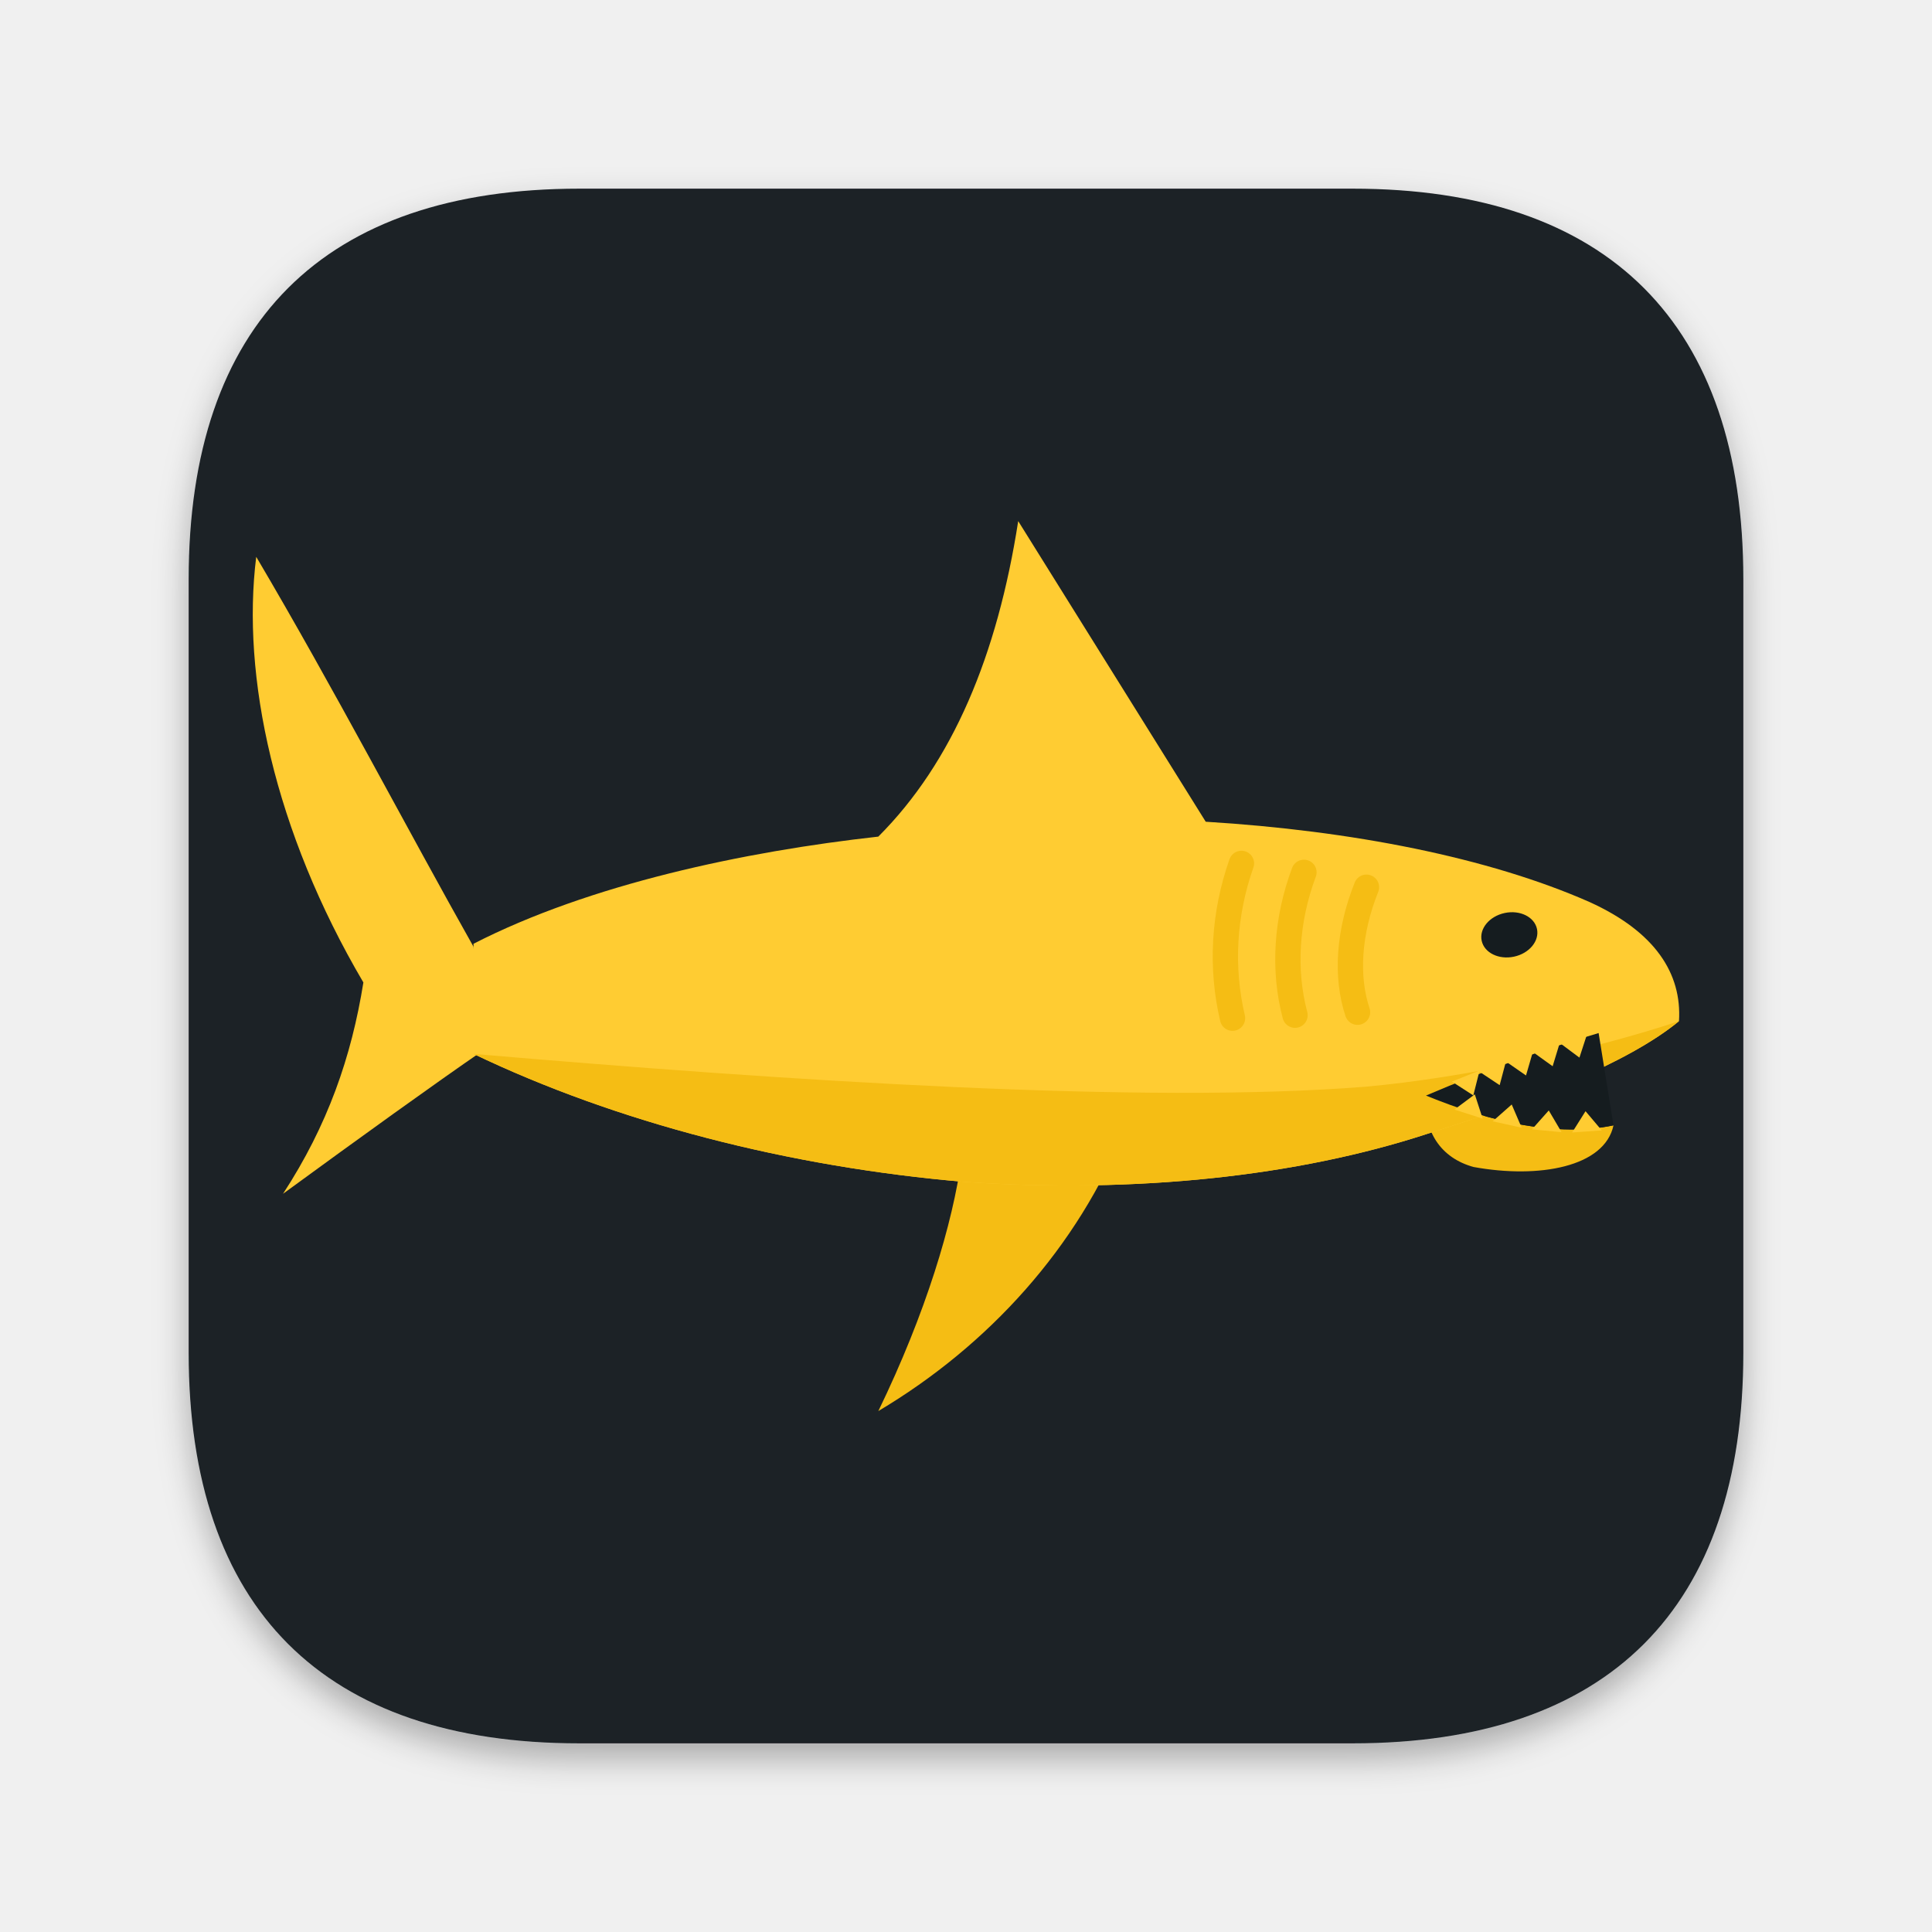
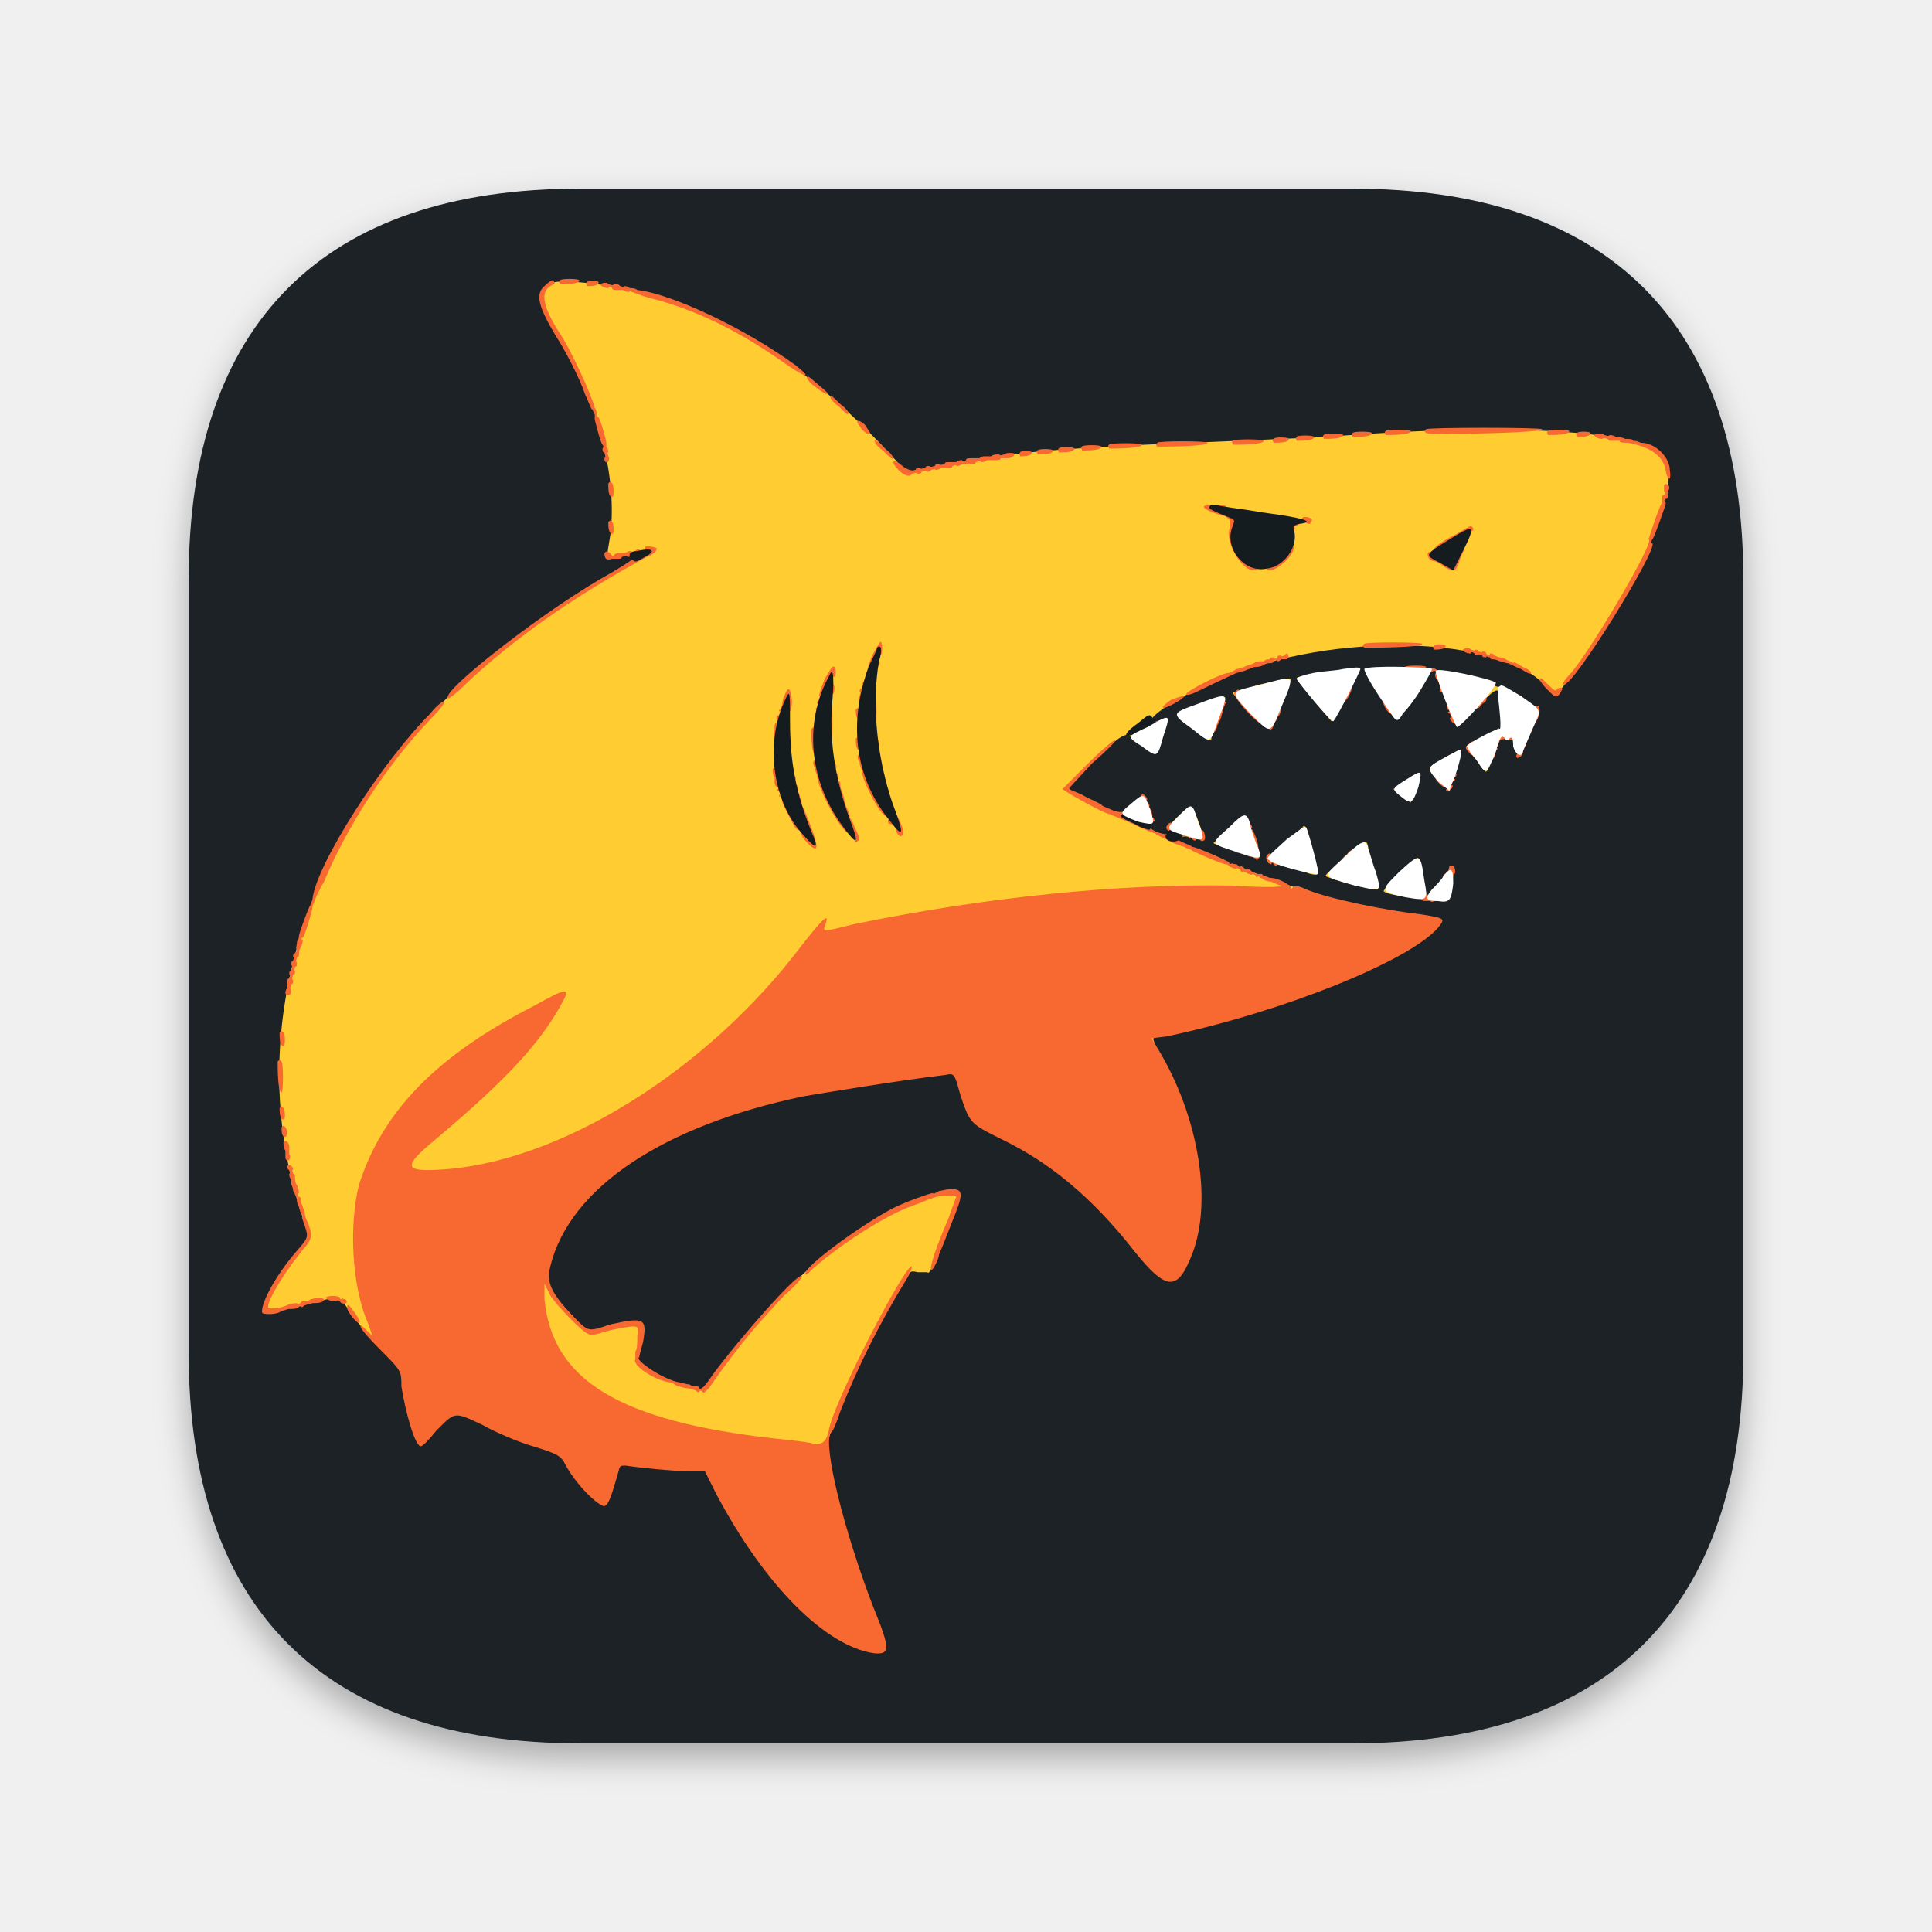
<svg xmlns="http://www.w3.org/2000/svg" width="1024" height="1024" viewBox="0 0 1024 1024">
  <defs>
    <filter id="shadow" x="-15%" y="-15%" width="130%" height="130%">
      <feDropShadow dx="0" dy="8" stdDeviation="9" flood-color="#000000" flood-opacity="0.3" />
    </filter>
  </defs>
  <path d="M 307 100 H 717 C 852.5 100 924 171.5 924 307 V 717 C 924 852.5 852.5 924 717 924 H 307 C 171.5 924 100 852.5 100 717 V 307 C 100 171.5 171.5 100 307 100 Z" fill="#1B2428" filter="url(#shadow)" />
-   <g id="shark" transform="translate(101.1 536.5) scale(0.7888)">
-     <path d="M 628 78 C 596 158 536 224 462 268 C 494 202 512 142 518 98 Z" fill="#F5BD14" />
-     <path d="M 190 -44 C 146 -122 96 -218 44 -306 C 34 -226 56 -122 116 -20 C 108 30 92 76 62 122 C 114 84 164 48 196 26 Z" fill="#FFCC32" />
-     <path d="M 830 56 C 874 74 918 84 956 76 C 950 104 906 112 862 104 C 840 98 828 80 830 56 Z" fill="#F5BD14" />
-     <path d="M 1000 6 C 1002 -26 984 -54 940 -74 C 872 -104 780 -122 682 -128 L 556 -330 C 542 -240 512 -168 462 -118 C 372 -108 268 -86 190 -46 L 190 28 C 286 74 402 104 520 114 C 636 122 744 110 830 82 C 900 60 966 34 1000 6 Z" fill="#FFCC32" />
-     <path d="M 190 28 C 286 74 402 104 520 114 C 636 122 744 110 830 82 C 900 60 966 34 1000 6 C 940 26 856 44 790 50 C 640 62 400 46 190 28 Z" fill="#F5BD14" />
-     <path d="M 706 -100 C 694 -66 692 -30 700 4" fill="none" stroke="#F5BD14" stroke-width="17" stroke-linecap="round" />
-     <path d="M 748 -94 C 736 -62 734 -28 742 2" fill="none" stroke="#F5BD14" stroke-width="17" stroke-linecap="round" />
-     <path d="M 790 -84 C 778 -54 776 -24 784 0" fill="none" stroke="#F5BD14" stroke-width="17" stroke-linecap="round" />
-     <ellipse cx="886" cy="-52" rx="19" ry="15" transform="rotate(-12 886 -52)" fill="#151C1F" />
-     <path d="M 830 56 C 872 38 912 24 946 14 L 956 76 C 918 84 874 74 830 56 Z" fill="#151C1F" />
-     <path d="M 847.4 46.6 L 861.8 55.9 L 866 39.2 Z M 865.2 39.5 L 879.5 49 L 883.9 32.4 Z M 883.1 32.7 L 897.2 42.5 L 902 26 Z M 901.2 26.3 L 915.1 36.3 L 920.1 19.9 Z M 919.3 20.2 L 933.1 30.5 L 938.4 14.2 Z M 849.1 65.4 L 862.8 55.2 L 868.1 71.5 Z M 874.8 73.3 L 887.6 62 L 894.3 77.6 Z M 901.2 78.7 L 912.5 66 L 921.1 80.6 Z M 928.2 80.8 L 937.2 66.5 L 948.1 79.4 Z" fill="#FFCC32" />
+   <g transform="translate(-20.9 -28.7) scale(1.0248)">
+     <path d="M 307 174 C 297 176 298 184 309 202 C 329 233 340 275 336 305 C 334 318 333 317 340 316 C 345 315 346 315 348 316 C 349 318 348 319 336 325 C 202 401 137 534 176 655 C 181 668 181 668 178 671 C 164 688 153 707 158 707 C 159 707 166 705 174 704 C 196 698 196 698 199 703 C 205 712 211 719 220 728 C 229 737 229 737 229 745 C 230 757 236 775 238 775 C 238 775 242 772 246 767 C 257 757 255 757 269 764 C 275 767 287 772 295 775 C 310 780 310 780 313 784 C 319 795 329 806 333 806 C 334 806 335 804 337 798 C 340 786 341 785 343 785 C 346 786 370 788 380 788 C 386 788 386 788 392 801 C 414 843 438 870 463 879 C 479 885 480 882 471 859 C 462 835 448 787 448 778 C 448 768 466 729 486 694 C 491 685 491 685 495 686 C 498 686 500 686 500 686 C 501 687 502 686 511 662 C 519 642 518 641 500 647 C 462 659 424 692 386 744 C 384 747 384 747 376 745 C 367 742 350 735 350 733 C 350 732 351 728 352 723 C 354 711 353 710 336 714 C 324 718 325 718 316 708 C 301 693 300 688 308 671 C 329 627 380 602 478 587 C 518 581 514 580 518 594 C 523 609 522 608 538 616 C 563 628 587 648 608 676 C 623 693 629 694 635 679 C 646 654 642 617 624 582 C 620 573 616 565 617 565 C 617 564 622 563 629 562 C 693 546 750 524 763 508 C 767 504 767 503 758 503 C 743 501 715 495 699 490 C 667 479 632 466 630 463 C 627 461 632 460 637 461 C 644 463 644 464 641 455 C 637 444 637 444 630 450 C 624 456 623 457 625 457 C 626 457 626 457 625 459 C 623 460 620 460 616 457 C 614 456 614 456 615 455 C 617 453 617 453 614 446 L 612 439 L 607 443 C 605 445 602 447 602 448 C 600 450 600 450 589 445 C 569 435 570 437 581 427 C 597 410 603 406 605 409 C 608 412 618 418 618 418 C 619 417 624 402 624 401 C 624 400 623 400 621 401 C 606 404 627 389 652 379 C 711 354 797 357 820 383 L 825 388 L 832 379 C 862 344 890 281 882 266 C 875 251 806 246 706 254 C 685 255 659 256 613 258 C 570 260 542 262 506 269 L 489 272 L 480 262 C 434 213 387 184 336 176 C 324 174 311 173 307 174 Z M 727 374 C 726 374 740 398 742 400 C 743 401 744 400 753 386 C 758 380 761 374 760 374 C 759 373 727 373 727 374 Z M 706 376 C 692 378 691 378 691 379 C 692 381 709 401 709 401 C 711 400 723 377 723 375 C 723 374 719 374 706 376 Z M 763 375 C 763 377 773 403 774 404 C 774 404 779 400 784 394 C 796 382 796 382 797 395 L 797 404 L 789 408 C 778 414 778 413 784 421 C 787 425 789 428 789 427 C 790 427 791 423 793 418 C 795 411 798 406 798 409 C 798 410 799 410 800 410 C 803 409 805 413 805 418 C 805 420 807 419 808 415 C 809 413 811 408 813 404 C 814 400 816 396 816 396 C 816 393 799 383 796 383 C 796 384 795 383 794 383 C 793 380 763 373 763 375 Z M 672 382 C 665 384 659 386 658 386 C 657 387 676 405 677 405 C 678 405 681 397 688 380 C 688 378 686 379 672 382 Z M 644 391 C 626 398 626 397 638 405 C 646 412 647 412 647 409 C 648 408 649 404 651 399 C 656 386 656 387 644 391 Z M 768 420 C 758 425 758 425 764 431 L 770 437 L 773 427 C 777 414 778 414 768 420 Z M 748 432 C 745 434 742 436 741 436 C 741 436 743 438 746 440 C 748 442 750 443 750 443 C 751 442 755 429 755 429 C 755 427 753 428 748 432 Z M 656 457 C 652 460 648 464 648 464 C 648 465 671 472 672 471 C 673 471 665 450 664 450 C 663 450 660 453 656 457 Z M 694 456 C 693 457 689 460 685 464 C 674 474 674 473 688 477 C 691 477 695 479 698 480 C 703 481 703 481 700 471 C 699 466 697 461 697 459 C 696 456 695 454 694 456 Z M 716 472 C 711 476 706 480 706 481 C 706 482 732 489 733 488 C 733 487 732 483 731 478 C 729 473 728 468 728 466 C 727 462 727 462 716 472 Z M 745 480 C 740 484 736 488 736 489 C 740 492 761 493 758 490 C 758 489 757 485 756 480 C 754 469 755 469 745 480 Z M 767 482 C 765 485 762 488 761 490 C 758 493 759 494 765 494 C 770 494 770 495 772 481 C 772 475 772 475 767 482 Z" fill="#FFCC32" />
+     <path d="M 310 173 C 309 174 310 174 310 175 C 313 175 320 175 320 173 C 320 172 310 172 310 173 Z M 302 176 C 297 180 299 187 308 202 C 312 208 320 223 323 232 C 325 236 326 240 327 240 C 327 241 328 242 328 242 C 328 243 328 243 328 244 C 328 244 328 245 328 245 C 329 249 331 257 332 258 C 332 258 333 259 332 260 C 332 261 332 262 333 262 C 333 263 334 264 333 265 C 333 266 333 267 334 267 C 335 268 336 265 335 264 C 335 263 334 262 335 262 C 335 261 335 260 334 259 C 334 258 334 257 334 257 C 334 256 331 245 330 244 C 329 243 329 243 329 242 C 329 242 329 242 329 242 C 329 242 329 240 328 239 C 327 234 316 209 309 199 C 301 186 300 179 305 176 C 307 175 308 174 307 174 C 307 172 305 173 302 176 Z M 324 174 C 323 175 324 175 324 176 C 326 176 330 176 330 174 C 330 173 324 173 324 174 Z M 331 175 C 331 176 333 177 335 177 C 335 176 336 176 337 177 C 337 178 338 178 339 178 C 341 178 342 178 343 178 C 344 179 345 179 346 179 C 346 178 347 178 347 179 C 348 179 352 181 356 182 C 380 188 402 199 425 215 C 436 223 442 225 432 217 C 406 198 368 180 350 178 C 349 177 347 177 346 177 C 345 176 344 176 343 176 C 343 177 342 176 341 176 C 341 175 339 175 338 175 C 337 176 336 175 335 175 C 335 174 332 174 331 175 Z M 438 223 C 437 223 439 226 442 228 C 448 233 451 233 446 229 C 439 223 438 222 438 223 Z M 450 233 C 449 233 451 236 454 238 C 457 241 459 243 459 242 C 460 242 458 239 455 237 C 452 234 450 232 450 233 Z M 464 246 C 463 246 465 248 466 250 C 468 252 470 253 470 252 C 471 252 469 250 468 248 C 466 246 464 245 464 246 Z M 758 250 C 757 251 757 251 758 252 C 761 253 818 252 818 250 C 818 249 758 249 758 250 Z M 737 251 C 736 252 737 252 737 253 C 740 253 750 253 750 251 C 750 250 737 250 737 251 Z M 821 251 C 820 252 821 252 821 253 C 824 253 832 253 832 251 C 832 250 821 250 821 251 Z M 720 252 C 719 253 720 253 720 254 C 723 254 730 254 730 252 C 730 251 720 251 720 252 Z M 836 252 C 835 253 836 253 836 254 C 838 254 843 254 843 252 C 843 251 836 251 836 252 Z M 705 253 C 704 254 705 254 705 255 C 708 255 715 255 715 253 C 715 252 705 252 705 253 Z M 845 253 C 845 254 847 255 849 255 C 850 254 851 255 852 255 C 852 256 853 256 854 256 C 856 256 857 256 858 256 C 858 257 860 257 862 257 C 874 259 881 264 882 272 C 883 277 885 277 884 271 C 884 265 877 257 869 257 C 867 256 866 256 865 256 C 865 255 863 255 861 255 C 859 254 857 254 856 254 C 855 253 853 253 853 253 C 852 254 851 253 850 253 C 850 252 846 252 845 253 Z M 691 254 C 690 255 691 255 691 256 C 694 256 700 256 700 254 C 700 253 691 253 691 254 Z M 679 255 C 678 256 679 256 679 257 C 682 257 687 257 687 255 C 687 254 679 254 679 255 Z M 473 256 C 472 256 474 259 477 261 C 480 264 482 266 482 265 C 483 265 481 262 478 260 C 475 257 473 255 473 256 Z M 658 256 C 657 257 658 257 658 258 C 661 258 674 258 674 256 C 674 255 658 255 658 256 Z M 619 257 C 618 258 618 258 619 259 C 622 259 645 259 645 257 C 645 256 619 256 619 257 Z M 594 258 C 593 259 594 259 594 260 C 597 260 611 260 611 258 C 611 257 594 257 594 258 Z M 580 259 C 579 260 580 260 580 261 C 583 261 590 261 590 259 C 590 258 580 258 580 259 Z M 568 260 C 567 261 568 261 568 262 C 571 262 576 262 576 260 C 576 259 568 259 568 260 Z M 557 261 C 556 262 557 262 557 263 C 560 263 565 263 565 261 C 565 260 557 260 557 261 Z M 548 262 C 547 263 548 263 548 264 C 550 264 554 264 554 262 C 554 261 548 261 548 262 Z M 540 263 C 539 263 538 264 537 263 C 536 263 534 263 533 264 C 532 264 531 264 530 264 C 529 264 528 264 527 265 C 526 265 524 265 523 265 C 521 265 520 265 520 266 C 519 267 518 267 518 266 C 517 266 516 266 515 267 C 514 267 513 267 511 267 C 510 267 509 267 509 268 C 508 268 507 269 506 268 C 505 268 504 268 504 269 C 503 269 502 270 501 269 C 500 269 499 269 499 270 C 498 270 497 271 496 270 C 495 270 494 270 494 271 C 493 272 489 271 486 268 C 482 265 481 267 485 271 C 488 274 491 275 492 273 C 493 273 494 272 495 273 C 496 273 497 273 497 272 C 498 272 499 271 500 272 C 500 272 502 272 502 271 C 503 271 504 270 504 271 C 505 271 506 271 507 270 C 508 270 509 270 511 270 C 512 270 513 270 513 269 C 514 269 515 268 515 269 C 516 269 517 269 518 268 C 519 268 521 268 522 268 C 524 268 525 268 525 267 C 526 267 527 266 528 267 C 528 267 530 267 531 266 C 532 266 534 266 535 266 C 536 266 538 266 538 265 C 539 265 541 265 542 265 C 543 265 545 264 545 263 C 546 262 540 262 540 263 Z M 335 278 C 335 281 335 285 337 285 C 338 285 338 279 337 278 C 336 277 336 277 335 278 Z M 881 279 C 881 280 881 281 881 282 C 882 282 882 283 881 284 C 880 284 880 285 880 286 C 880 286 880 287 880 288 C 878 291 873 307 873 307 C 877 307 844 363 833 376 C 830 379 828 382 829 382 C 833 385 878 312 875 309 C 874 309 874 308 875 307 C 876 306 882 289 882 288 C 881 288 881 287 882 286 C 883 286 883 285 883 284 C 883 284 883 283 883 282 C 884 281 884 279 883 279 C 882 278 882 278 881 279 Z M 643 290 C 643 291 646 293 654 295 C 657 297 657 297 656 303 C 655 312 666 327 671 322 C 672 321 672 321 670 320 C 661 317 656 308 660 298 C 661 296 660 296 657 294 C 654 293 653 292 654 291 C 656 290 652 288 650 290 C 649 290 648 290 647 290 C 645 289 644 289 643 290 Z M 694 296 C 693 297 696 299 698 299 C 698 298 699 297 699 297 C 698 295 694 295 694 296 Z M 335 298 C 335 300 335 304 337 304 C 338 305 338 299 337 298 C 336 297 336 297 335 298 Z M 691 298 C 690 298 689 298 689 298 C 688 298 688 299 688 300 C 688 302 688 302 689 302 C 689 302 690 302 690 301 C 690 300 690 300 691 300 C 693 299 693 298 692 297 C 692 297 691 297 691 298 Z M 774 304 C 764 309 761 312 762 313 C 762 314 766 312 770 309 C 775 306 779 304 780 303 C 783 303 783 301 781 300 C 781 300 777 302 774 304 Z M 775 312 C 773 316 771 320 771 320 C 771 320 763 316 761 314 C 760 314 759 313 759 314 C 758 315 760 318 761 318 C 762 318 765 319 767 321 C 772 324 773 324 775 319 C 775 318 777 314 778 311 C 780 307 781 305 780 305 C 779 304 777 307 775 312 Z M 687 312 C 685 316 680 320 678 320 C 676 320 675 322 676 323 C 681 324 692 313 689 310 C 688 309 688 310 687 312 Z M 354 311 C 354 312 354 312 354 313 C 354 313 353 314 353 315 C 352 315 352 315 352 314 C 353 313 350 311 349 313 C 348 313 347 314 347 313 C 346 313 345 313 344 314 C 343 314 342 314 341 314 C 340 314 339 314 338 315 C 338 316 337 316 336 314 C 334 313 334 313 333 314 C 333 317 334 318 337 317 C 338 317 339 317 340 317 C 341 317 342 317 342 316 C 343 316 344 315 345 316 C 345 316 347 316 347 315 C 348 315 349 314 350 315 C 351 315 347 318 337 324 C 304 342 249 385 252 389 C 252 390 256 387 260 383 C 284 360 316 337 355 316 C 358 315 360 313 360 312 C 361 311 354 310 354 311 Z M 472 366 C 470 370 469 374 469 375 C 468 376 468 378 468 378 C 468 378 468 378 468 379 C 468 379 467 380 467 381 C 466 381 466 382 467 382 C 467 382 467 383 466 384 C 465 384 465 385 465 386 C 466 386 465 387 465 388 C 464 389 465 392 466 391 C 467 391 467 390 467 389 C 466 388 467 387 467 386 C 468 386 468 385 468 384 C 467 384 467 383 468 383 C 468 382 469 381 469 381 C 469 380 469 380 469 379 C 469 379 469 379 469 378 C 471 374 473 371 474 372 C 474 373 475 373 475 372 C 476 371 475 369 474 370 C 473 370 473 369 474 369 C 474 368 475 367 475 367 C 477 368 477 361 476 360 C 475 360 474 363 472 366 Z M 726 361 C 725 362 725 362 726 363 C 729 363 756 363 756 361 C 756 360 726 360 726 361 Z M 762 362 C 761 363 762 363 762 364 C 764 364 768 364 768 362 C 768 361 762 361 762 362 Z M 777 364 C 777 365 779 366 781 366 C 781 365 782 365 783 366 C 783 367 784 367 785 367 C 785 366 786 367 787 367 C 787 368 788 368 789 368 C 789 367 790 368 791 368 C 791 369 792 369 792 369 C 793 369 794 369 796 370 C 797 370 799 371 800 371 C 801 371 804 373 807 374 C 810 376 812 377 812 376 C 813 376 811 374 808 373 C 805 371 803 370 803 371 C 803 371 802 370 801 370 C 799 369 798 368 796 368 C 795 368 794 367 793 367 C 793 366 792 366 791 366 C 791 367 790 367 789 366 C 789 365 788 365 787 365 C 787 366 786 365 785 365 C 785 364 784 364 783 364 C 783 365 782 364 781 364 C 781 363 778 363 777 364 Z M 685 367 C 684 367 683 368 683 367 C 682 367 681 367 681 368 C 680 369 679 369 679 368 C 678 368 677 368 677 369 C 676 369 675 369 674 370 C 672 370 670 370 669 371 C 667 372 665 372 664 373 C 663 373 661 374 660 374 C 658 375 657 376 656 376 C 652 376 633 386 634 387 C 634 388 637 387 641 385 C 649 381 658 377 660 376 C 661 376 663 375 664 375 C 666 374 667 374 669 373 C 670 373 672 373 674 372 C 675 371 677 371 677 371 C 678 371 679 371 679 370 C 680 369 681 369 681 370 C 682 370 682 370 683 369 C 684 369 685 369 686 369 C 687 368 687 367 686 366 C 686 366 685 366 685 367 Z M 447 379 C 445 384 444 387 444 388 C 445 388 444 389 444 390 C 443 390 443 391 443 392 C 444 392 444 393 443 394 C 442 394 442 395 443 395 C 444 396 444 396 444 396 C 444 394 445 393 445 392 C 445 392 445 391 446 390 C 447 386 448 383 449 385 C 450 388 452 388 452 384 C 452 382 451 381 450 381 C 450 381 449 380 450 380 C 450 379 451 378 451 378 C 453 379 453 374 452 373 C 451 372 450 374 447 379 Z M 747 373 C 746 374 747 374 747 375 C 750 375 758 375 758 373 C 758 372 747 372 747 373 Z M 760 374 C 759 375 760 376 762 375 C 763 375 763 375 763 376 C 762 377 763 379 764 380 C 765 381 765 383 765 383 C 765 383 765 383 765 383 C 765 384 765 384 765 385 C 765 386 766 386 766 386 C 767 386 767 386 768 386 C 768 386 768 385 767 385 C 767 384 766 383 766 383 C 766 382 766 382 766 382 C 766 380 765 377 765 376 C 764 374 761 373 760 374 Z M 817 379 C 816 379 818 382 820 384 C 825 389 825 389 827 387 C 828 385 829 384 828 384 C 828 383 827 384 826 384 C 825 386 824 385 821 382 C 819 380 817 378 817 379 Z M 716 387 C 715 389 714 391 715 391 C 715 392 717 390 718 388 C 719 386 720 384 719 384 C 719 383 717 385 716 387 Z M 426 388 C 425 390 425 392 425 392 C 425 393 424 394 424 395 C 423 395 423 396 424 396 C 424 396 424 397 423 398 C 422 398 422 399 422 400 C 423 400 423 401 422 402 C 421 402 421 403 421 404 C 421 404 421 405 421 406 C 420 408 421 411 422 410 C 423 410 423 409 423 407 C 422 406 423 405 423 404 C 424 404 424 403 424 402 C 423 402 424 401 424 400 C 425 400 425 399 425 398 C 424 398 425 397 425 396 C 426 396 426 395 426 395 C 425 395 425 394 426 394 C 426 393 427 394 427 395 C 429 398 430 395 430 390 C 429 383 428 383 426 388 Z M 471 385 C 471 388 471 407 473 407 C 474 407 474 386 473 385 C 472 384 472 384 471 385 Z M 659 386 C 657 388 672 404 673 402 C 674 402 671 398 666 394 C 662 389 659 386 660 386 C 661 387 662 385 661 385 C 661 384 660 385 659 386 Z M 626 390 C 623 392 621 394 622 394 C 622 395 630 391 632 389 C 635 387 631 388 626 390 Z M 786 391 C 784 392 783 394 784 394 C 784 395 786 394 787 392 C 789 391 790 389 789 389 C 789 388 787 389 786 391 Z M 243 397 C 218 422 184 475 182 493 C 182 494 181 495 181 496 C 180 497 175 511 175 512 C 175 512 175 514 174 515 C 174 517 173 519 174 519 C 174 519 174 520 173 521 C 172 521 172 522 172 523 C 173 523 172 524 172 525 C 171 525 171 526 171 527 C 172 528 171 529 171 530 C 170 530 170 531 170 532 C 171 532 170 533 170 534 C 169 534 169 535 169 536 C 169 537 169 538 169 539 C 168 540 168 541 168 542 C 170 544 171 542 171 540 C 170 539 171 538 171 537 C 172 537 172 536 172 535 C 171 534 172 533 172 532 C 173 532 173 531 173 530 C 172 530 173 529 173 528 C 174 528 174 527 174 526 C 173 525 174 524 174 523 C 175 523 175 522 175 522 C 175 521 175 519 176 518 C 177 516 177 514 177 514 C 176 514 176 513 177 513 C 178 512 182 499 182 497 C 182 496 183 495 183 494 C 183 494 185 489 188 484 C 200 455 221 423 243 400 C 248 395 251 391 250 391 C 250 390 246 393 243 397 Z M 448 391 C 448 394 448 411 450 411 C 451 411 451 392 450 391 C 449 390 449 390 448 391 Z M 653 390 C 653 391 653 391 653 392 C 653 392 652 393 651 395 C 651 396 650 398 650 399 C 649 400 649 402 648 403 C 648 404 647 406 648 406 C 648 408 650 405 650 403 C 651 402 651 401 652 399 C 652 398 653 396 653 395 C 653 394 654 393 654 392 C 655 392 655 391 654 391 C 653 390 653 390 653 390 Z M 736 391 C 735 392 739 398 740 397 C 741 397 740 395 738 392 C 737 391 736 390 736 391 Z M 769 393 C 768 393 769 394 769 395 C 770 395 770 396 770 396 C 769 396 769 397 770 397 C 771 398 771 399 771 399 C 770 399 770 400 771 401 C 772 402 773 403 773 402 C 774 402 774 401 773 400 C 772 398 771 397 771 397 C 771 396 771 396 771 395 C 771 395 771 395 771 394 C 770 393 769 392 769 393 Z M 815 394 C 815 394 815 395 815 395 C 815 396 814 397 813 399 C 813 401 812 402 813 402 C 813 402 813 403 812 403 C 811 404 811 405 812 405 C 813 406 813 406 813 406 C 813 405 813 405 813 404 C 813 404 814 402 815 401 C 817 398 817 394 816 393 C 815 393 815 393 815 394 Z M 463 395 C 463 397 463 400 465 400 C 466 400 466 396 465 395 C 464 394 464 394 463 395 Z M 680 396 C 679 397 679 399 679 399 C 679 399 678 401 677 402 C 677 404 676 405 677 405 C 677 406 679 405 679 403 C 680 401 681 400 681 400 C 680 400 681 399 682 398 C 683 396 683 395 682 395 C 682 394 681 395 680 396 Z M 614 403 C 610 404 607 406 607 407 C 608 408 620 403 622 401 C 625 399 620 400 614 403 Z M 797 401 C 796 404 796 407 796 407 C 798 408 800 402 798 401 C 797 400 797 400 797 401 Z M 440 405 C 440 408 440 418 442 418 C 443 418 443 406 442 405 C 441 404 441 404 440 405 Z M 802 408 C 801 408 800 408 798 409 C 796 409 794 409 794 410 C 794 410 794 411 794 411 C 794 412 794 412 794 413 C 793 414 793 414 793 414 C 793 415 793 415 793 416 C 793 416 792 417 791 419 C 790 420 790 421 791 421 C 791 422 792 421 793 420 C 794 419 794 418 793 418 C 793 418 793 417 794 416 C 795 416 795 415 795 415 C 794 415 794 414 795 414 C 795 413 796 412 796 411 C 797 410 801 410 803 411 C 803 412 804 412 804 411 C 805 410 803 407 802 408 Z M 427 409 C 427 412 427 418 429 418 C 430 418 430 410 429 409 C 428 408 428 408 427 409 Z M 463 410 C 463 412 463 416 465 416 C 466 417 466 411 465 410 C 464 409 464 409 463 410 Z M 473 411 C 472 412 472 416 473 416 C 473 417 474 418 473 419 C 473 420 473 421 474 421 C 475 422 476 420 475 418 C 475 417 475 415 475 414 C 475 411 474 409 473 411 Z M 583 423 C 576 430 570 436 570 436 C 570 437 592 449 594 449 C 594 449 599 451 606 454 C 612 457 617 459 618 459 C 618 460 622 461 625 463 C 629 465 633 466 633 466 C 634 467 636 467 637 468 C 641 470 655 476 655 475 C 655 475 656 476 658 477 C 659 477 660 478 660 477 C 660 477 661 477 662 478 C 662 479 663 479 663 479 C 663 478 664 479 666 480 C 667 480 668 481 668 480 C 668 480 669 480 670 481 C 670 482 671 482 671 481 C 671 481 672 481 672 482 C 673 482 674 483 674 483 C 674 483 676 484 678 484 C 680 485 682 486 683 486 C 684 487 672 487 657 486 C 599 485 530 492 462 506 C 446 510 446 510 447 507 C 450 499 446 503 435 517 C 386 582 309 630 247 633 C 229 634 229 631 246 617 C 284 585 301 566 312 545 C 315 539 313 539 297 548 C 246 574 218 603 206 641 C 201 661 202 693 211 713 L 213 719 L 210 716 C 208 714 207 713 207 714 C 206 714 210 719 217 726 C 228 737 228 737 228 745 C 230 758 235 776 238 776 C 239 776 242 773 246 768 C 256 758 255 758 270 765 C 277 769 289 774 296 776 C 309 780 310 781 312 784 C 318 796 330 807 333 807 C 335 806 336 804 340 790 C 341 786 341 786 344 786 C 350 787 370 789 378 789 L 385 789 L 391 801 C 416 848 447 879 472 883 C 481 884 481 881 472 859 C 457 820 446 776 450 769 C 451 769 453 764 455 758 C 464 735 475 713 489 690 C 491 687 492 684 492 683 C 489 681 451 754 449 768 C 448 773 446 775 442 775 C 440 774 431 773 421 772 C 341 763 306 742 302 700 L 302 692 L 305 698 C 309 704 319 714 323 717 C 326 719 326 719 336 716 C 351 713 351 713 350 719 C 350 722 350 726 349 727 C 349 728 349 730 349 731 C 347 734 359 742 367 743 C 368 743 369 744 371 745 C 372 745 374 746 376 746 C 377 746 379 747 380 747 C 381 748 381 748 382 748 C 382 747 383 747 384 748 C 384 749 385 748 387 746 C 403 723 413 712 426 698 C 432 693 436 688 435 688 C 433 686 403 720 389 739 C 385 745 383 747 382 746 C 382 745 381 745 380 745 C 380 745 378 745 377 744 C 375 744 373 743 372 743 C 364 742 348 731 351 730 C 351 729 352 726 353 722 C 355 710 354 709 336 713 C 324 717 325 717 316 708 C 305 696 303 691 305 683 C 315 642 364 610 436 595 C 448 593 484 587 509 584 C 514 583 514 583 517 594 C 522 609 522 609 538 617 C 563 629 585 647 607 675 C 623 695 629 696 636 679 C 648 652 641 606 619 570 L 616 565 L 624 564 C 685 551 749 525 764 508 C 768 503 768 503 756 501 C 738 499 708 493 696 488 C 692 486 690 486 689 487 C 688 488 688 488 688 487 C 688 486 682 482 677 482 C 675 481 674 481 674 481 C 674 481 674 481 673 480 C 672 480 672 480 672 480 C 671 480 671 480 670 480 C 670 480 668 479 667 478 C 666 477 665 477 665 478 C 665 478 664 478 664 477 C 663 476 662 476 662 476 C 662 477 661 476 660 475 C 658 475 657 474 657 475 C 657 475 656 475 656 474 C 655 473 639 466 637 466 C 636 465 632 464 629 462 C 625 460 621 459 621 459 C 616 458 612 454 616 453 C 618 453 618 453 617 451 C 616 451 616 450 616 450 C 617 450 616 449 616 447 C 615 446 614 445 615 445 C 615 445 615 444 614 443 C 613 443 613 442 613 442 C 614 442 614 441 613 440 C 612 439 611 438 611 439 C 610 439 610 440 611 442 C 612 443 613 444 612 444 C 612 444 612 445 613 445 C 614 446 614 447 614 447 C 613 447 614 448 614 449 C 615 451 616 452 616 452 C 615 452 614 452 614 452 C 613 453 613 453 613 454 C 613 455 613 455 612 455 C 612 454 611 453 611 453 C 611 451 611 451 610 452 C 608 453 604 451 603 450 C 603 449 602 449 601 448 C 597 448 596 447 591 445 C 589 443 583 441 580 439 L 573 436 L 585 423 C 592 417 598 411 597 411 C 597 410 590 416 583 423 Z M 780 413 C 778 414 778 415 780 417 C 782 420 783 418 781 415 C 780 414 780 413 781 413 C 781 414 782 414 782 413 C 784 411 781 411 780 413 Z M 808 413 C 807 414 807 414 808 414 C 808 414 807 415 806 416 C 805 418 804 419 805 420 C 806 420 808 419 808 417 C 808 416 809 415 809 414 C 810 414 810 413 809 413 C 809 412 808 412 808 413 Z M 464 419 C 464 420 464 421 465 422 C 465 423 465 424 466 426 C 466 432 477 452 479 450 C 480 450 479 449 478 447 C 475 443 471 433 469 428 C 468 426 467 424 467 423 C 467 423 467 422 467 421 C 467 419 465 417 464 419 Z M 441 422 C 441 423 441 424 442 425 C 442 426 442 427 443 429 C 443 436 457 461 460 459 C 461 459 461 460 462 462 C 463 464 463 464 464 463 C 465 463 465 461 463 457 C 462 455 461 452 460 451 C 460 450 459 447 458 445 C 457 443 457 441 457 441 C 457 440 456 439 456 437 C 455 436 455 434 455 433 C 455 433 455 432 454 432 C 454 431 453 430 454 430 C 454 429 454 428 453 428 C 453 427 452 426 453 425 C 453 424 453 423 452 423 C 451 422 449 425 451 426 C 451 427 452 428 451 429 C 451 429 451 430 452 430 C 452 431 453 432 452 432 C 452 433 452 434 453 434 C 454 435 454 436 454 436 C 453 436 454 438 454 440 C 455 441 455 443 456 444 C 456 445 457 448 458 450 C 458 452 459 453 459 453 C 459 453 459 455 460 456 C 462 461 459 457 454 450 C 452 446 448 439 447 435 C 443 425 444 426 444 424 C 444 422 442 420 441 422 Z M 474 424 C 474 425 474 426 475 426 C 475 427 476 428 475 428 C 475 429 475 430 476 430 C 476 431 477 432 476 432 C 476 433 476 434 477 434 C 478 435 478 436 478 436 C 477 436 477 437 478 437 C 478 438 479 439 478 439 C 478 440 478 441 479 442 C 480 444 481 445 481 445 C 480 445 481 447 481 449 C 483 453 483 454 482 452 C 480 451 479 452 480 454 C 481 454 482 455 483 454 C 484 454 484 454 484 456 C 483 458 486 462 487 460 C 488 459 488 457 484 449 C 483 446 482 443 481 442 C 481 441 481 440 480 439 C 480 438 480 437 480 437 C 480 436 479 436 479 435 C 478 435 478 434 479 434 C 479 433 479 432 478 432 C 478 431 477 430 478 430 C 478 429 478 428 477 428 C 477 427 476 426 477 426 C 477 424 475 423 474 424 Z M 420 426 C 420 427 420 429 421 430 C 421 431 421 432 421 432 C 421 433 421 434 422 435 C 423 435 423 436 423 436 C 422 436 422 437 423 437 C 424 438 424 439 424 439 C 423 439 423 440 424 440 C 425 441 425 442 425 442 C 424 442 429 451 431 455 C 432 457 434 458 434 457 C 435 457 434 456 433 454 C 431 452 426 441 425 440 C 425 439 425 439 425 438 C 425 438 425 438 425 437 C 424 436 424 436 424 435 C 424 435 424 434 424 433 C 423 433 423 432 423 431 C 423 431 423 430 423 428 C 423 426 421 424 420 426 Z M 772 427 C 772 429 771 430 771 430 C 771 431 771 431 771 432 C 770 434 769 434 766 432 C 765 430 763 429 763 430 C 762 431 767 436 768 435 C 769 435 769 435 769 436 C 768 436 768 437 769 437 C 769 438 770 437 771 436 C 772 435 772 434 771 434 C 771 434 771 433 772 432 C 773 432 773 431 773 431 C 772 431 772 430 773 430 C 774 429 774 428 773 428 C 772 427 772 427 772 427 Z M 429 429 C 429 430 429 432 430 432 C 430 433 431 434 430 434 C 430 435 430 436 431 436 C 431 437 432 438 431 438 C 431 438 431 440 432 442 C 433 443 433 444 433 444 C 433 444 435 450 439 459 C 439 461 439 461 437 460 C 433 456 434 460 438 464 C 445 471 444 465 436 446 C 435 445 435 443 435 443 C 435 442 434 441 434 439 C 433 438 433 436 433 435 C 433 435 433 434 432 434 C 432 433 431 432 432 431 C 432 429 430 427 429 429 Z M 665 452 C 664 452 664 453 665 453 C 665 454 666 455 666 455 C 666 456 666 456 666 456 C 666 456 666 458 667 459 C 667 463 670 468 671 468 C 672 467 670 460 668 457 C 667 457 667 456 668 456 C 668 456 668 455 667 454 C 666 453 666 452 666 452 C 666 451 665 451 665 452 Z M 624 455 C 623 456 624 458 626 458 C 627 458 628 459 629 459 C 629 460 630 460 630 459 C 630 459 631 459 632 460 C 632 461 633 461 633 460 C 633 460 634 460 635 461 C 635 462 636 462 636 461 C 636 461 637 461 637 462 C 638 463 639 463 639 462 C 640 462 640 461 639 461 C 638 460 638 460 638 461 C 638 461 637 461 637 460 C 636 459 635 459 635 459 C 635 460 634 460 634 459 C 633 458 632 458 632 458 C 632 459 631 459 631 458 C 630 457 629 457 629 457 C 629 458 628 458 628 457 C 627 456 626 455 627 455 C 627 453 625 453 624 455 Z M 641 457 C 640 461 641 463 642 463 C 644 463 644 461 643 458 C 642 457 641 457 641 457 Z M 661 468 C 660 469 660 469 660 469 C 662 469 663 470 664 470 C 664 470 664 470 665 470 C 666 471 666 471 667 471 C 667 471 667 471 668 471 C 668 471 669 472 670 472 C 670 473 671 473 671 472 C 672 472 672 471 671 471 C 670 470 670 470 670 471 C 670 471 669 471 669 470 C 668 469 667 469 667 469 C 667 470 666 470 666 469 C 665 468 664 468 664 468 C 664 469 663 469 663 468 C 662 467 661 467 661 468 Z M 717 470 C 715 471 714 473 715 473 C 715 474 717 473 718 471 C 720 470 721 468 720 468 C 720 467 718 468 717 470 Z M 676 470 C 675 471 675 472 676 474 C 677 475 678 475 678 475 C 678 474 679 474 679 475 C 680 476 681 476 681 475 C 682 474 682 474 680 474 C 679 474 678 473 678 472 C 678 469 677 469 676 470 Z M 770 476 C 770 477 769 478 770 479 C 770 480 770 480 769 480 C 768 479 766 481 767 482 C 767 483 768 483 769 482 C 769 481 770 481 771 481 C 772 481 773 480 773 479 C 773 476 772 475 770 476 Z M 757 490 C 757 490 757 491 757 491 C 757 492 757 492 756 492 C 756 492 755 492 755 492 C 755 493 756 494 757 494 C 758 494 759 494 760 494 C 761 495 763 494 762 493 C 762 492 761 492 760 492 C 759 492 759 492 759 491 C 758 490 757 488 757 490 Z M 165 562 C 165 565 165 569 167 569 C 168 569 168 563 167 562 C 166 561 166 561 165 562 Z M 164 577 C 164 580 164 593 166 593 C 167 593 167 578 166 577 C 165 576 165 576 164 577 Z M 165 601 C 165 603 165 607 167 607 C 168 608 168 602 167 601 C 166 600 166 600 165 601 Z M 166 611 C 166 613 166 616 168 616 C 169 616 169 612 168 611 C 167 610 167 610 166 611 Z M 167 619 C 167 620 167 622 168 623 C 168 624 168 625 168 626 C 168 627 168 628 169 628 C 170 629 171 626 170 625 C 170 624 170 623 170 621 C 170 619 168 617 167 619 Z M 169 631 C 169 632 169 633 170 633 C 170 634 171 635 170 635 C 170 636 170 637 171 638 C 171 639 171 640 171 640 C 171 641 172 642 172 644 C 173 645 173 647 174 647 C 174 648 174 649 174 649 C 174 649 174 651 175 652 C 175 653 176 655 176 656 C 177 656 177 657 177 657 C 176 657 177 659 178 662 C 180 668 180 668 173 676 C 162 689 155 703 156 707 C 157 708 164 708 166 706 C 167 706 169 705 170 705 C 172 705 174 705 175 704 C 175 703 176 703 176 704 C 177 704 177 704 178 703 C 179 703 181 702 182 702 C 187 702 188 701 188 700 C 187 699 185 699 181 700 C 180 701 178 701 177 701 C 177 701 176 701 176 702 C 175 702 174 703 174 702 C 173 702 171 702 169 703 C 165 705 159 705 159 704 C 159 700 168 685 179 672 C 182 668 182 666 179 659 C 178 657 178 655 178 655 C 178 654 177 653 177 652 C 176 650 176 649 176 649 C 176 648 176 647 175 647 C 174 646 174 645 175 645 C 175 645 175 643 174 641 C 173 640 173 638 173 637 C 173 636 173 635 172 635 C 172 634 171 633 172 633 C 172 631 170 630 169 631 Z M 506 644 C 504 645 503 646 503 645 C 502 645 490 649 482 653 C 465 662 435 684 437 687 C 437 688 439 686 441 684 C 456 671 479 656 494 651 C 497 650 501 648 502 648 C 505 646 515 646 515 647 C 515 647 513 652 511 658 C 504 674 501 684 502 685 C 503 685 506 679 506 677 C 506 677 509 670 512 662 C 519 645 519 643 512 643 C 510 643 507 644 506 644 Z M 189 699 C 189 700 191 701 194 701 C 195 700 196 701 197 702 C 198 702 199 703 199 702 C 200 702 200 701 199 700 C 198 700 197 699 197 700 C 197 700 196 700 196 699 C 195 698 190 698 189 699 Z M 200 704 C 199 705 205 713 206 712 C 207 712 206 710 204 707 C 201 703 200 702 200 704 Z" fill="#F86932" />
+     <path d="M 646 290 C 645 291 647 292 657 296 C 659 297 659 297 658 300 C 653 311 664 325 676 322 C 684 321 691 312 690 304 C 689 300 689 300 692 299 C 701 298 696 296 673 293 C 662 291 651 290 649 289 C 648 289 646 289 646 290 Z M 770 307 C 757 315 757 315 765 319 L 772 323 L 777 313 C 784 299 783 299 770 307 Z M 350 313 C 346 313 345 315 347 317 C 349 319 349 319 354 316 C 360 313 358 311 350 313 Z M 474 363 C 474 364 472 368 470 372 C 459 401 462 430 481 453 C 487 461 488 460 484 449 C 474 423 471 393 475 370 C 477 364 476 361 474 363 Z M 449 378 C 436 402 439 432 456 455 C 464 466 465 465 460 452 C 452 430 449 410 451 389 C 452 376 451 373 449 378 Z M 426 391 C 416 413 420 443 436 460 C 443 468 444 467 440 458 C 432 438 429 422 429 401 C 429 385 429 384 426 391 Z M 609 402 C 599 409 602 411 612 405 C 619 402 619 402 617 400 C 615 397 615 397 609 402 Z M 796 404 C 795 405 796 409 797 409 C 799 409 800 406 798 404 C 797 404 796 403 796 404 Z M 601 449 C 599 450 600 451 607 454 C 610 456 614 457 614 457 C 616 458 616 454 615 453 C 613 452 601 448 601 449 Z M 624 459 C 621 462 627 465 631 462 C 633 459 633 458 628 457 C 626 457 625 457 624 459 Z" fill="#151C1F" />
+     <path d="M 715 374 C 711 375 705 375 700 376 C 695 377 692 378 691 379 C 691 380 709 402 710 401 C 712 399 724 375 724 374 C 723 373 723 373 715 374 Z M 726 374 C 726 375 728 380 737 393 C 743 402 743 402 746 397 C 748 395 752 390 755 385 C 758 380 761 375 761 374 C 760 373 728 372 726 374 Z M 763 375 C 762 376 773 404 774 404 C 776 404 795 383 794 381 C 791 379 764 373 763 375 Z M 673 382 C 656 386 656 385 667 397 C 678 408 677 408 683 394 C 690 377 691 377 673 382 Z M 796 383 C 795 383 795 385 795 387 C 796 395 797 405 796 405 C 796 404 780 412 779 414 C 779 414 781 418 784 421 C 789 429 789 429 794 417 C 796 409 797 408 799 410 C 799 411 800 411 801 410 C 802 409 803 409 803 414 C 804 418 807 420 808 417 C 808 416 811 410 813 405 C 818 394 818 396 807 388 C 797 382 797 382 796 383 Z M 640 392 C 626 397 626 397 637 405 C 647 413 646 413 651 399 C 656 386 656 386 640 392 Z M 614 404 C 603 409 603 409 611 414 C 619 420 619 420 622 409 C 626 397 626 397 614 404 Z M 769 419 C 758 425 758 425 764 432 L 770 437 L 771 434 C 774 428 777 416 776 416 C 776 415 773 417 769 419 Z M 748 431 C 740 436 740 436 745 440 C 750 444 751 444 754 435 C 756 426 756 426 748 431 Z M 605 444 C 599 449 599 449 609 453 C 618 455 618 455 615 446 C 612 438 612 438 605 444 Z M 630 450 C 623 457 623 457 633 460 C 644 464 644 463 640 453 C 637 443 637 443 630 450 Z M 656 456 C 646 465 646 464 661 469 C 673 473 674 473 670 464 C 669 461 667 456 667 454 C 665 448 664 448 656 456 Z M 686 462 C 675 472 675 472 677 473 C 678 475 701 481 702 480 C 703 479 697 458 696 456 C 695 455 693 457 686 462 Z M 715 472 C 704 482 704 481 721 486 C 735 489 735 490 732 479 C 730 474 729 469 728 467 C 727 462 725 462 715 472 Z M 744 479 C 734 489 734 489 747 492 C 759 494 759 494 757 483 C 755 469 755 469 744 479 Z M 767 481 C 766 483 763 486 761 488 C 757 493 758 494 764 494 C 770 495 771 494 772 485 C 772 477 771 476 767 481 Z" fill="#FFFFFF" />
  </g>
</svg>
